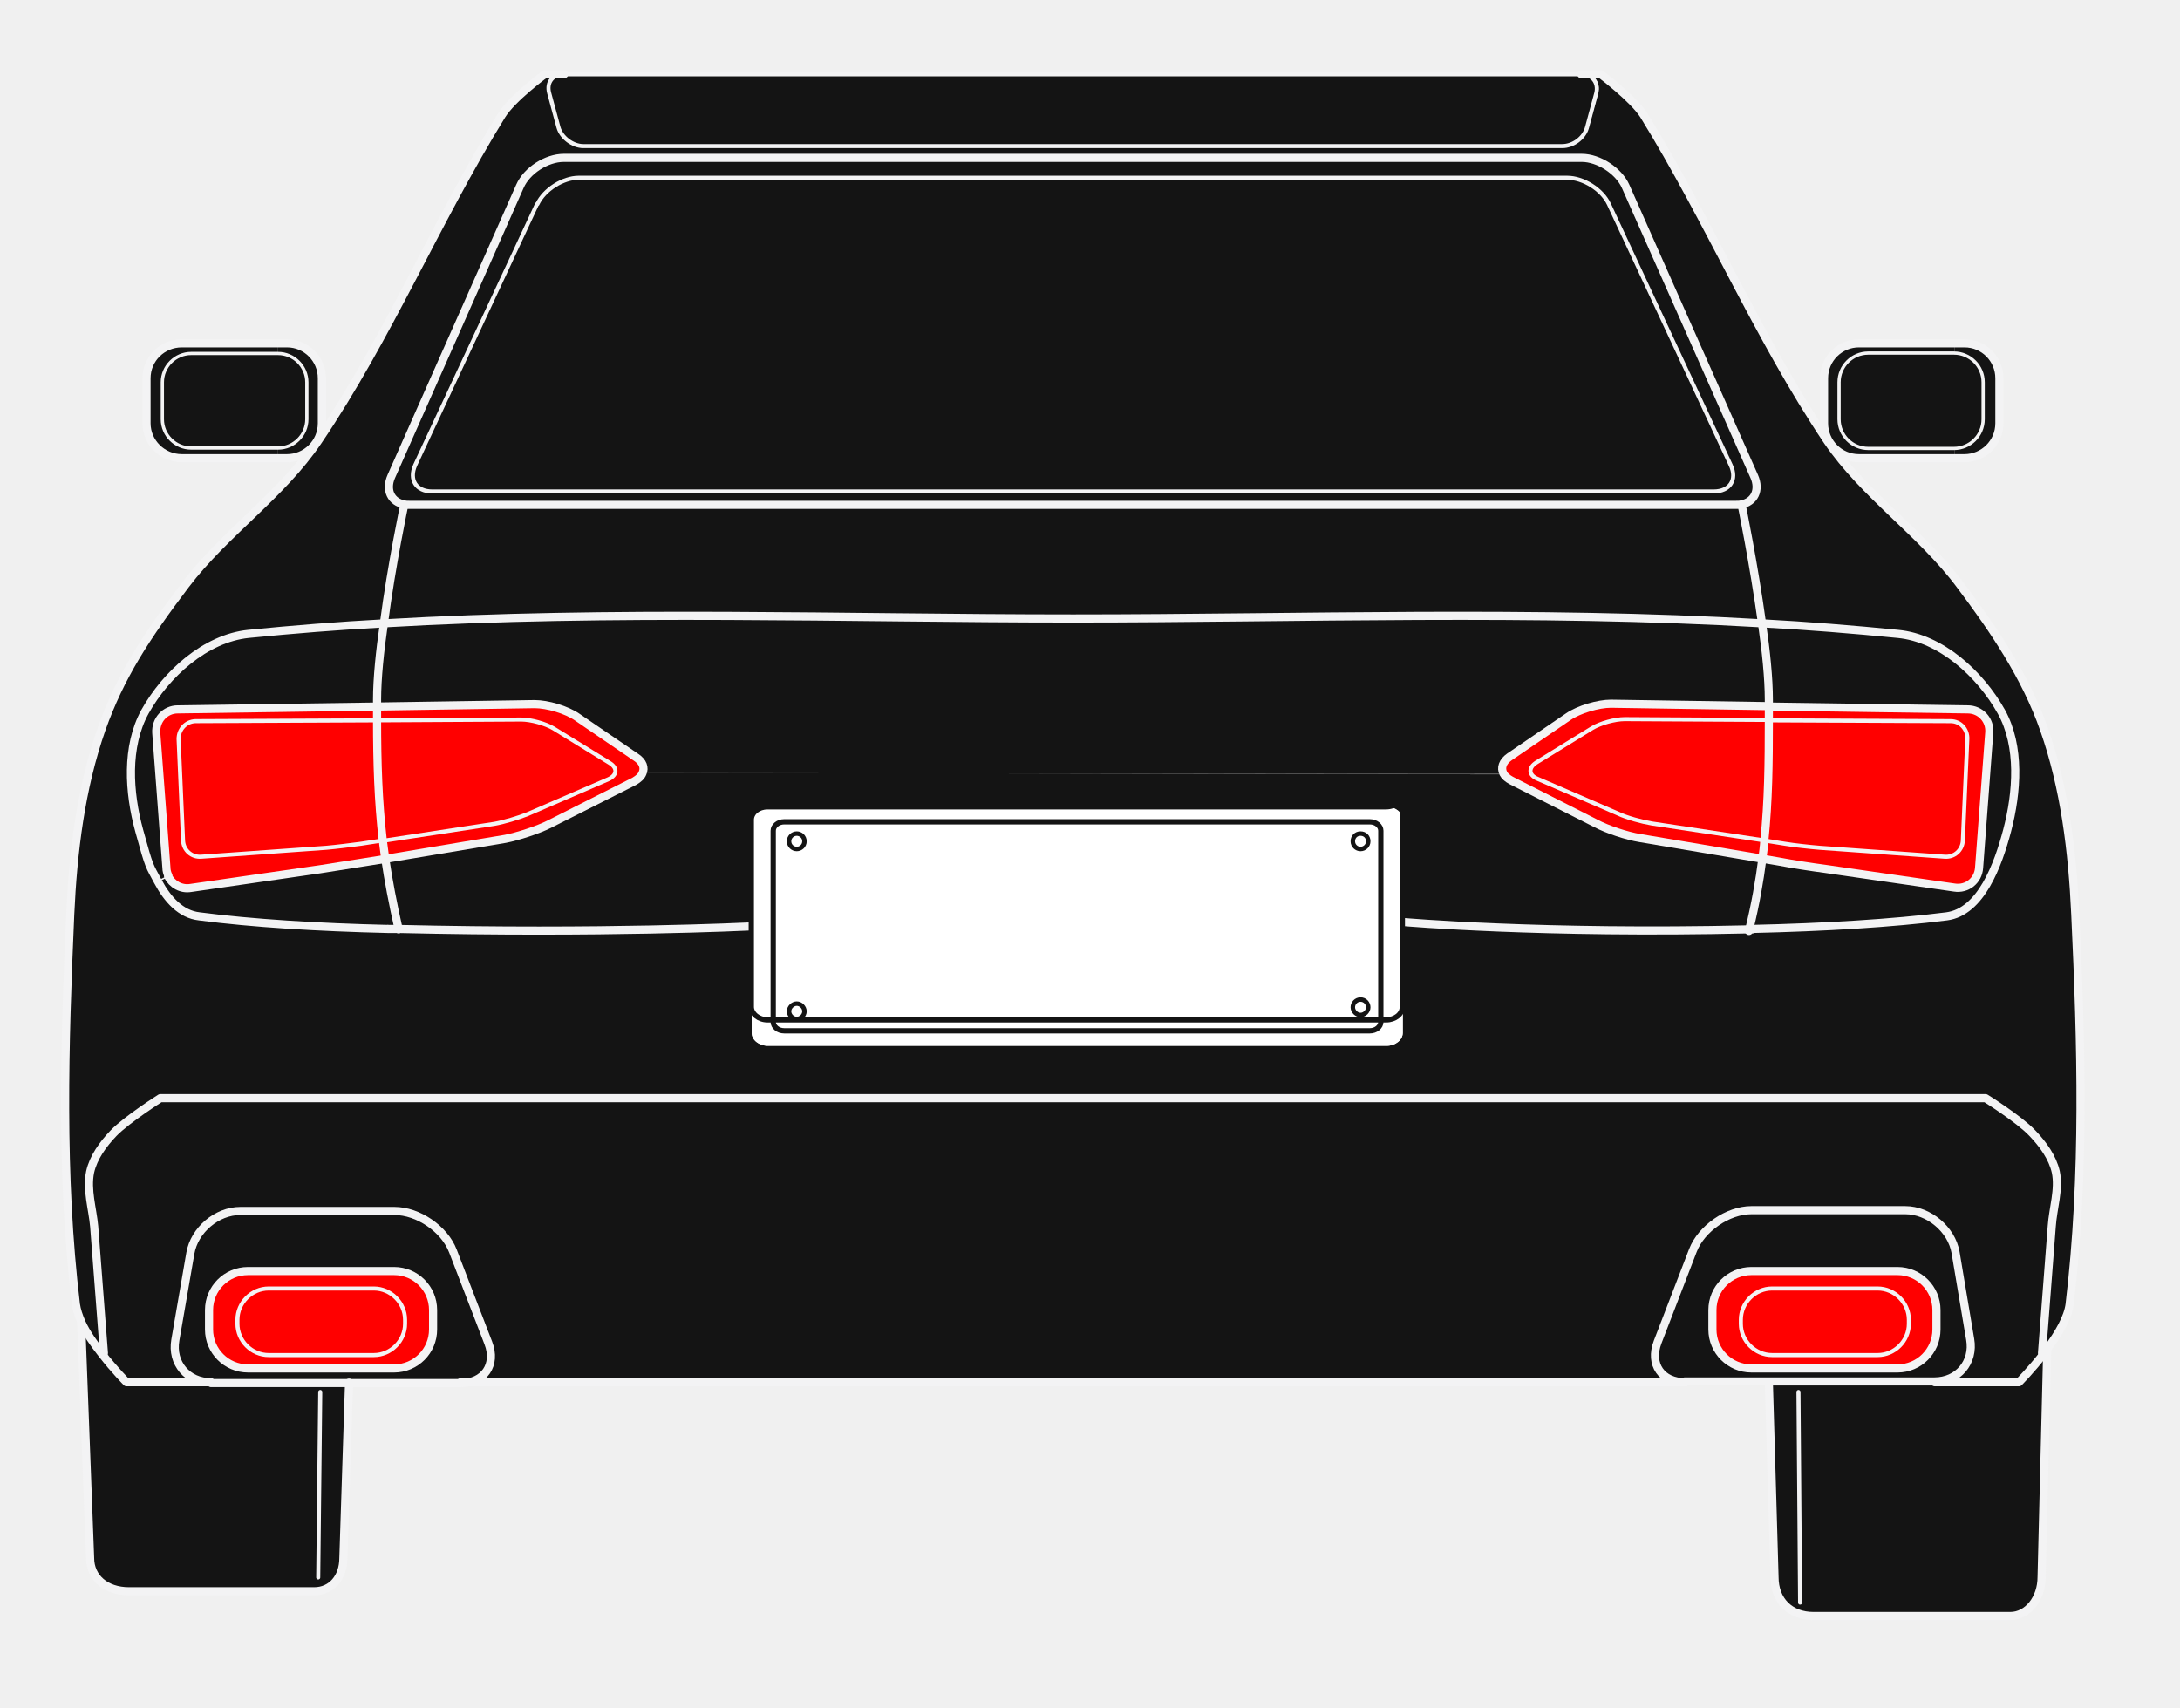
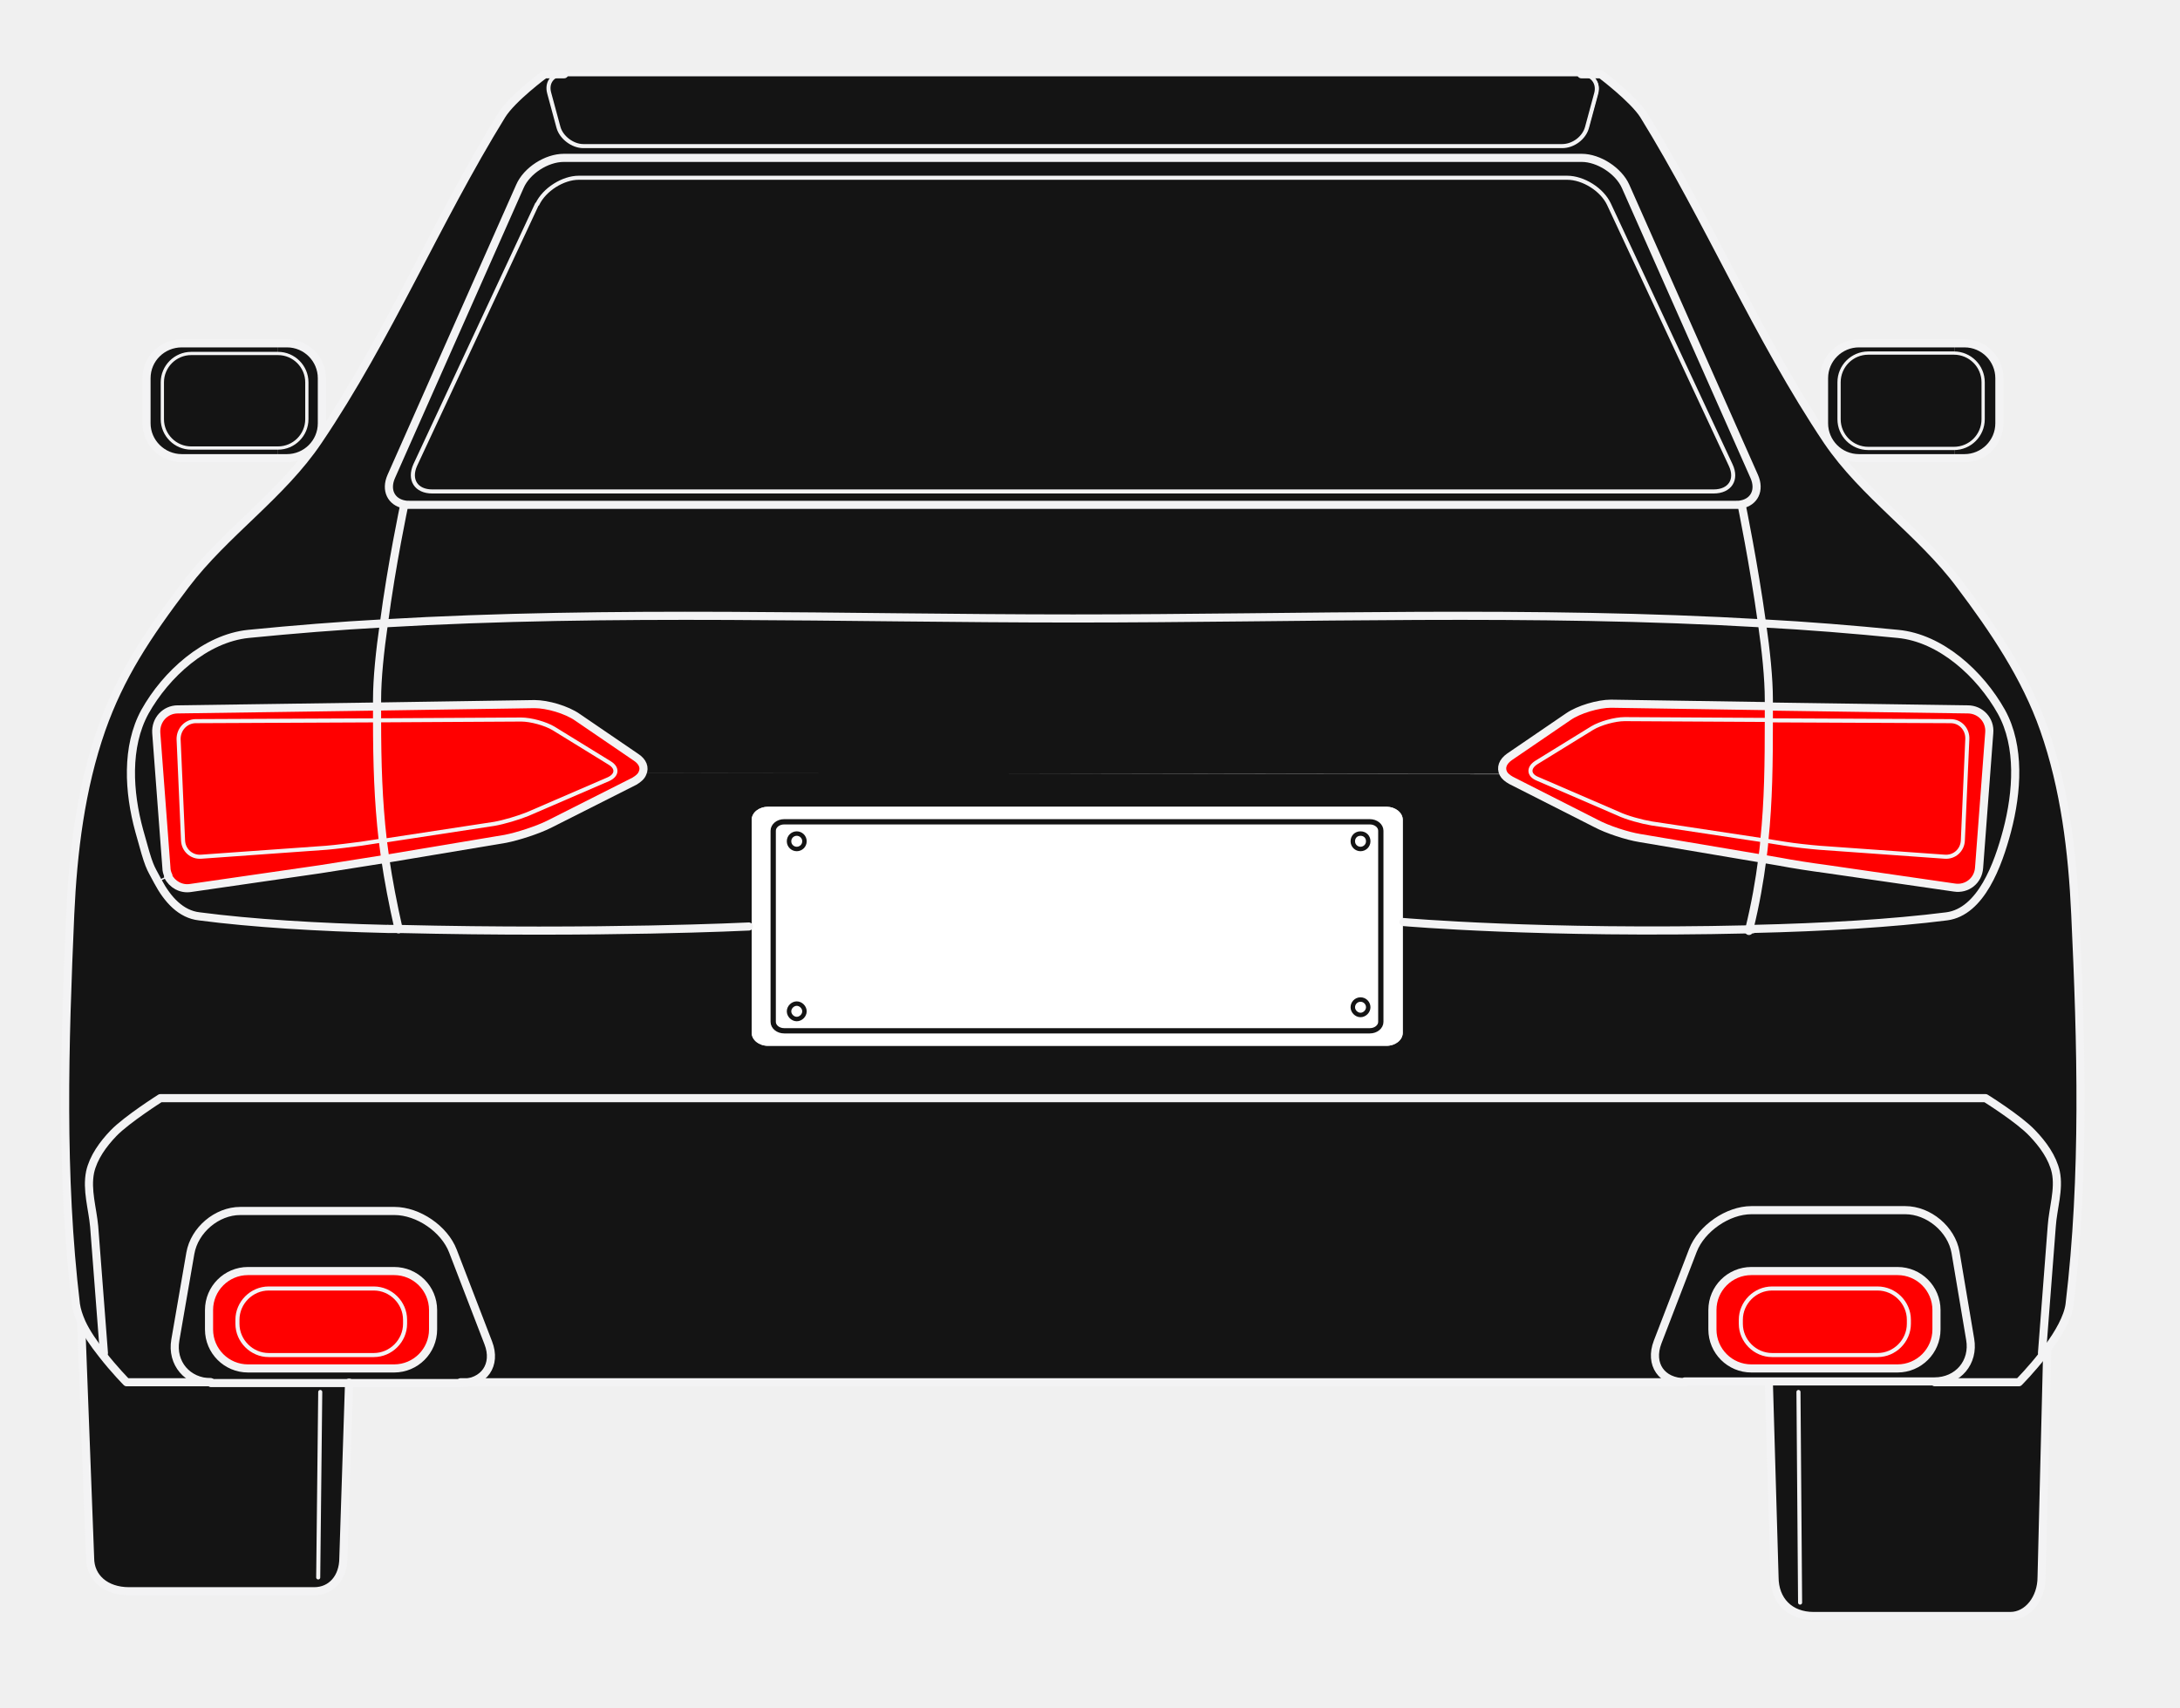
<svg xmlns="http://www.w3.org/2000/svg" id="Layer_1" version="1.1" viewBox="0 0 537.1 420.8">
  <defs>
    <style>
      .st0 {
        stroke-width: .8px;
      }

      .st0, .st1, .st2, .st3, .st4 {
        fill: none;
        stroke-linecap: round;
        stroke-linejoin: round;
      }

      .st0, .st3, .st4 {
        stroke: #f3f3f4;
      }

      .st1 {
        stroke-width: 1.3px;
      }

      .st1, .st2 {
        stroke: #141414;
      }

      .st2 {
        stroke-width: 1.1px;
      }

      .st5 {
        fill: #141414;
      }

      .st6 {
        fill: #fff;
      }

      .st7 {
        fill: red;
      }

      .st3 {
        stroke-width: 2px;
      }
    </style>
  </defs>
  <g>
    <path class="st5" d="M504.5,332.1c-.4.5-.8,1-1.1,1.5l-.3-.2s1.6-20.8,2.4-31.2c.3-4.5,1.9-9.1,1-13.4-.8-3.6-3.2-6.9-5.8-9.6-3.3-3.5-11.5-8.6-11.5-8.6H39.5s-8.2,5.2-11.5,8.6c-2.6,2.7-5,6-5.8,9.6-.9,4.4.6,9,1,13.4.8,10.4,2.4,31.2,2.4,31.2l-.3.2c-1.9-2.4-3.7-5.1-5-7.7-.8-1.6-1.3-3.1-1.4-4.5-3.8-31.8-2.8-64.1-1.4-96.1.7-15.4,2.6-31.1,7.7-45.6,4.5-12.9,12.4-24.6,20.7-35.6s23.7-22.2,32.7-35.5c17.1-25.5,29-54.1,45.2-80.2,2.6-4.1,10.6-10.1,10.6-10.1h4.8c-2.6,0-4.2,2.1-3.5,4.6l2.3,8.5c.7,2.6,3.4,4.6,6.1,4.6h241.2c2.6,0,5.4-2.1,6.1-4.6l2.3-8.5c.7-2.6-.9-4.6-3.6-4.6h4.8s8,5.9,10.6,10.1c16.1,26.1,28,54.8,45.2,80.2,9,13.4,23,22.7,32.7,35.5,8.2,11,16.1,22.6,20.7,35.6,5.1,14.6,7,30.2,7.7,45.6,1.4,32,2.4,64.3-1.4,96.1-.4,3.2-2.7,7.2-5.3,10.7ZM431,229c.3,0,.5,0,.8,0,17.6-.4,34.4-1.4,47.8-3.1,8.5-1.1,12.7-12.8,14.9-21.1,2.5-9.5,3.3-20.8-1.4-29.3-5.2-9.3-14.9-18.2-25.5-19.2-11.1-1.1-22.2-2-33.4-2.6-2-14.5-5-29.1-5-29.1h0c3.2-.8,4.7-3.6,3.2-7l-31.7-71.5c-1.7-3.9-6.6-7-10.8-7h-250.8c-4.2,0-9.1,3.2-10.8,7l-31.7,71.5c-1.5,3.4,0,6.3,3.2,6.9h0c0,.1-3.1,14.8-5,29.2-11.2.6-22.3,1.5-33.4,2.6-10.6,1.1-20.3,9.9-25.5,19.2-4.7,8.6-4,19.8-1.4,29.3s2.5,8.5,4.6,12.5c2.4,4.5,5.7,8.1,10.2,8.6,13,1.7,29.3,2.7,46.4,3.1.8,0,1.7,0,2.5,0,50.2,1.2,86.4-.6,86.4-.6h.6v26.1c0,1.8,1.8,3.2,4,3.2h152.4c2.2,0,4-1.5,4-3.2v-27.3h.3s34,3,85.2,1.8Z" />
    <path class="st5" d="M506.5,288.7c.9,4.4-.6,9-1,13.4-.8,10.4-2.4,31.2-2.4,31.2l.3.2c-3.1,4-6.1,7-6.1,7h-20.7c5.8,0,9.8-4.7,8.8-10.4l-3.6-21.4c-1-5.7-6.5-10.4-12.4-10.4h-37.9c-5.8,0-12.3,4.4-14.4,9.9l-8.7,22.6c-2.1,5.4.9,9.9,6.8,9.9H113.5c5.8,0,8.9-4.4,6.8-9.9l-8.7-22.6c-2.1-5.4-8.6-9.9-14.4-9.9h-38c-5.8,0-11.4,4.7-12.3,10.4l-3.7,21.4c-1,5.7,3,10.4,8.8,10.4h-20.7s-3-3-6.1-7l.3-.2s-1.6-20.8-2.4-31.2c-.3-4.5-1.9-9.1-1-13.4.8-3.6,3.2-6.9,5.8-9.6,3.3-3.5,11.5-8.6,11.5-8.6h449.7s8.2,5.2,11.5,8.6c2.6,2.7,5,6,5.8,9.6Z" />
    <path class="st5" d="M504.5,332.1l-1.4,56.5c0,5.3-3.4,9.6-7.7,9.6h-48.5c-5.8,0-9.6-3.9-9.6-9.6l-1.4-48h61.5s3-3,6.1-7c.4-.5.8-1,1.1-1.5Z" />
    <path class="st5" d="M493,175.4c4.8,8.6,4,19.8,1.4,29.3-2.2,8.3-6.3,20-14.9,21.1-13.3,1.7-30.1,2.7-47.8,3.1-.3,0-.5,0-.8,0,1.5-6.1,2.5-11.8,3.2-17.3l4.1.7c3.1.5,8.2,1.3,11.4,1.8l31.8,4.6c3.1.4,5.9-1.8,6.1-4.9l2.5-33.2c.2-3.2-2.2-5.8-5.3-5.8l-49-.7v-1.6c0-5.2-.7-12.1-1.7-18.9,11.1.6,22.3,1.5,33.4,2.6,10.6,1.1,20.3,9.9,25.5,19.2Z" />
    <path class="st5" d="M492.5,93.2v11.1c0,4.8-3.9,8.6-8.6,8.6h-2.4v-2.4c4,0,7.2-3.2,7.2-7.2v-9.1c0-4-3.2-7.2-7.2-7.2v-2.4h2.4c4.8,0,8.6,3.9,8.6,8.6Z" />
    <path class="st7" d="M484.9,174.8c3.2,0,5.6,2.7,5.3,5.8l-2.5,33.2c-.2,3.2-3,5.4-6.1,4.9l-31.8-4.6c-3.1-.4-8.3-1.2-11.4-1.8l-4.1-.7c.2-1.5.4-3,.5-4.6l5,.8c2.4.3,6.2.8,8.6,1l30.8,2.2c2.4.2,4.4-1.6,4.5-4l1.1-25c.1-2.4-1.8-4.3-4.1-4.4l-44.7-.2c0-1.1,0-2.3,0-3.4l49,.7Z" />
    <rect class="st5" x="453.1" y="87" width="35.5" height="23.5" rx="7.2" ry="7.2" />
    <path class="st5" d="M485.5,330.2c1,5.7-3,10.4-8.8,10.4h-61.5c-5.8,0-8.9-4.4-6.8-9.9l8.7-22.6c2.1-5.4,8.6-9.9,14.4-9.9h37.9c5.8,0,11.4,4.7,12.4,10.4l3.6,21.4ZM477.2,327.7v-4.8c0-5.3-4.3-9.6-9.6-9.6h-36c-5.3,0-9.6,4.3-9.6,9.6v4.8c0,5.3,4.3,9.6,9.6,9.6h36c5.3,0,9.6-4.3,9.6-9.6Z" />
    <path class="st7" d="M480.5,177.7c2.4,0,4.2,2,4.1,4.4l-1.1,25c-.1,2.4-2.1,4.2-4.5,4l-30.8-2.2c-2.4-.2-6.2-.6-8.6-1l-5-.8c1-9.6,1.1-19,1.1-29.6l44.7.2Z" />
    <path class="st5" d="M481.5,110.5v2.4h-23.5c-4.8,0-8.6-3.9-8.6-8.6v-11.1c0-4.8,3.9-8.6,8.6-8.6h23.5v2.4h-21.1c-4,0-7.2,3.2-7.2,7.2v9.1c0,4,3.2,7.2,7.2,7.2h21.1Z" />
    <path class="st7" d="M477.2,322.8v4.8c0,5.3-4.3,9.6-9.6,9.6h-36c-5.3,0-9.6-4.3-9.6-9.6v-4.8c0-5.3,4.3-9.6,9.6-9.6h36c5.3,0,9.6,4.3,9.6,9.6ZM470.2,326.2v-1c0-4.2-3.5-7.7-7.7-7.7h-26c-4.2,0-7.7,3.5-7.7,7.7v1c0,4.2,3.5,7.7,7.7,7.7h26c4.2,0,7.7-3.5,7.7-7.7Z" />
    <path class="st7" d="M470.2,325.2v1c0,4.2-3.5,7.7-7.7,7.7h-26c-4.2,0-7.7-3.5-7.7-7.7v-1c0-4.2,3.5-7.7,7.7-7.7h26c4.2,0,7.7,3.5,7.7,7.7Z" />
    <path class="st7" d="M435.9,177.5c0,10.6-.1,20-1.1,29.6l-27.8-4.2c-2.4-.4-6.1-1.4-8.2-2.4l-19.9-8.6c-2.2-.9-2.3-2.7-.3-4l13.8-8.5c2-1.2,5.6-2.2,8-2.2l35.6.2Z" />
    <path class="st7" d="M435.8,174.1c0,1.1,0,2.3,0,3.4l-35.6-.2c-2.4,0-6,1-8,2.2l-13.8,8.5c-2,1.2-1.9,3,.3,4l19.9,8.6c2.2.9,5.9,2,8.2,2.4l27.8,4.2c-.2,1.5-.3,3-.5,4.6l-30.2-5.1c-3.1-.5-8-2.1-10.8-3.6l-20.9-10.6c-.9-.5-1.6-1.1-1.9-1.7-.7-1.4-.2-2.9,1.5-4.1l14.5-9.9c2.6-1.8,7.4-3.2,10.5-3.2l38.9.6Z" />
    <path class="st5" d="M435.8,172.5v1.6l-38.9-.6c-3.2,0-7.9,1.4-10.5,3.2l-14.5,9.9c-1.8,1.2-2.3,2.8-1.5,4.1h-.5c0,.1-211.4-.2-211.4-.2h0c.6-1.3,0-2.8-1.6-3.9l-14.5-9.9c-2.6-1.8-7.4-3.2-10.5-3.2l-38.9.6c0-.5,0-1.1,0-1.6,0-5.2.7-12.1,1.7-18.9,56.4-3.3,113.2-1.2,169.8-1.2s113.4-2.1,169.8,1.2c.9,6.9,1.6,13.7,1.7,18.9Z" />
    <path class="st5" d="M404.1,206.6l30.2,5.1c-.7,5.5-1.8,11.2-3.2,17.3-51.1,1.2-85.2-1.8-85.2-1.8h-.3v-25.2c0-1.8-1.8-3.2-4-3.2h-152.4c-2.2,0-4,1.5-4,3.2v26.4h-.6s-36.2,1.8-86.4.6c-1.5-6.1-2.6-11.8-3.3-17.4l29.9-5c3.1-.5,8-2.1,10.8-3.6l21-10.6c1-.5,1.7-1.2,2-2h0s211.4.4,211.4.4h.5c.4.5,1,1.1,1.9,1.6l20.9,10.6c2.8,1.4,7.7,3,10.8,3.6Z" />
    <path class="st5" d="M429.1,124.4s3.1,14.6,5,29.1c-56.5-3.3-113.2-1.2-169.8-1.2s-113.4-2.1-169.8,1.2c2-14.5,5-29.1,5-29.1h0c.4,0,.9,0,1.4,0h326.7c.5,0,1,0,1.4-.1h0Z" />
    <path class="st5" d="M432.3,117.4c1.5,3.4,0,6.3-3.2,6.9-.4.1-.9.1-1.4.1H101c-.5,0-1,0-1.4-.1-3.2-.6-4.7-3.5-3.2-6.9l31.7-71.5c1.7-3.9,6.6-7,10.8-7h250.8c4.2,0,9.1,3.2,10.8,7l31.7,71.5ZM422.2,121.1c4,0,5.8-2.9,4.2-6.5l-30-64.3c-1.7-3.6-6.3-6.5-10.3-6.5h-243.5c-4,0-8.6,2.9-10.2,6.5l-30,64.3c-1.7,3.6.2,6.5,4.2,6.5h315.7Z" />
    <path class="st5" d="M426.4,114.5c1.7,3.6-.2,6.5-4.2,6.5H106.5c-4,0-5.8-2.9-4.2-6.5l30-64.3c1.7-3.6,6.3-6.5,10.2-6.5h243.5c4,0,8.6,2.9,10.3,6.5l30,64.3Z" />
    <path class="st5" d="M389.7,18.3c2.6,0,4.2,2.1,3.6,4.6l-2.3,8.5c-.7,2.6-3.4,4.6-6.1,4.6h-241.2c-2.6,0-5.4-2.1-6.1-4.6l-2.3-8.5c-.7-2.6.9-4.6,3.5-4.6h250.8Z" />
    <path class="st6" d="M345.6,227.2v27.3c0,1.8-1.8,3.2-4,3.2h-152.4c-2.2,0-4-1.5-4-3.2v-52.5c0-1.8,1.8-3.2,4-3.2h152.4c2.2,0,4,1.5,4,3.2v25.2ZM340.2,251.8v-47.1c0-1.2-1.2-2.2-2.7-2.2h-144.3c-1.5,0-2.7,1-2.7,2.2v47.1c0,1.2,1.2,2.2,2.7,2.2h144.3c1.5,0,2.7-1,2.7-2.2Z" />
    <path class="st6" d="M340.2,204.7v47.1c0,1.2-1.2,2.2-2.7,2.2h-144.3c-1.5,0-2.7-1-2.7-2.2v-47.1c0-1.2,1.2-2.2,2.7-2.2h144.3c1.5,0,2.7,1,2.7,2.2ZM337.1,207.3c0-1.1-.9-1.9-1.9-1.9s-1.9.8-1.9,1.9.8,1.9,1.9,1.9,1.9-.8,1.9-1.9ZM337.1,248.2c0-1-.9-1.9-1.9-1.9s-1.9.9-1.9,1.9.8,1.9,1.9,1.9,1.9-.9,1.9-1.9ZM198.2,207.3c0-1.1-.9-1.9-1.9-1.9s-1.9.8-1.9,1.9.9,1.9,1.9,1.9,1.9-.8,1.9-1.9ZM198.2,249.2c0-1-.9-1.9-1.9-1.9s-1.9.9-1.9,1.9.9,1.9,1.9,1.9,1.9-.9,1.9-1.9Z" />
    <path class="st6" d="M335.2,205.5c1,0,1.9.8,1.9,1.9s-.9,1.9-1.9,1.9-1.9-.8-1.9-1.9.8-1.9,1.9-1.9Z" />
    <path class="st6" d="M335.2,246.3c1,0,1.9.9,1.9,1.9s-.9,1.9-1.9,1.9-1.9-.9-1.9-1.9.8-1.9,1.9-1.9Z" />
    <path class="st6" d="M196.3,205.5c1,0,1.9.8,1.9,1.9s-.9,1.9-1.9,1.9-1.9-.8-1.9-1.9.9-1.9,1.9-1.9Z" />
    <path class="st6" d="M196.3,247.3c1,0,1.9.9,1.9,1.9s-.9,1.9-1.9,1.9-1.9-.9-1.9-1.9.9-1.9,1.9-1.9Z" />
    <path class="st7" d="M156.8,186.5c1.7,1.1,2.2,2.6,1.6,3.9-.3.8-1,1.4-2,2l-21,10.6c-2.8,1.4-7.7,3-10.8,3.6l-29.9,5c-.2-1.5-.4-3-.6-4.5l27.5-4.2c2.4-.4,6.1-1.4,8.2-2.4l19.9-8.6c2.2-.9,2.3-2.7.3-4l-13.8-8.5c-2-1.2-5.6-2.2-8-2.2l-35.6.2c0-1.1,0-2.3,0-3.4l38.9-.6c3.2,0,7.9,1.4,10.5,3.2l14.5,9.9Z" />
    <path class="st7" d="M150.2,188c2,1.2,1.9,3-.3,4l-19.9,8.6c-2.2.9-5.9,2-8.2,2.4l-27.5,4.2c-1.1-9.6-1.3-18.9-1.4-29.6l35.6-.2c2.4,0,6,1,8,2.2l13.8,8.5Z" />
    <path class="st5" d="M120.3,330.8c2.1,5.4-1,9.9-6.8,9.9h-61.5c-5.8,0-9.8-4.7-8.8-10.4l3.7-21.4c1-5.7,6.5-10.4,12.3-10.4h38c5.8,0,12.3,4.4,14.4,9.9l8.7,22.6ZM106.8,327.7v-4.8c0-5.3-4.3-9.6-9.6-9.6h-36c-5.3,0-9.6,4.3-9.6,9.6v4.8c0,5.3,4.3,9.6,9.6,9.6h36c5.3,0,9.6-4.3,9.6-9.6Z" />
    <path class="st7" d="M106.8,322.8v4.8c0,5.3-4.3,9.6-9.6,9.6h-36c-5.3,0-9.6-4.3-9.6-9.6v-4.8c0-5.3,4.3-9.6,9.6-9.6h36c5.3,0,9.6,4.3,9.6,9.6ZM99.8,326.2v-1c0-4.2-3.5-7.7-7.7-7.7h-25.9c-4.2,0-7.7,3.5-7.7,7.7v1c0,4.2,3.5,7.7,7.7,7.7h25.9c4.2,0,7.7-3.5,7.7-7.7Z" />
    <path class="st7" d="M99.8,325.2v1c0,4.2-3.5,7.7-7.7,7.7h-25.9c-4.2,0-7.7-3.5-7.7-7.7v-1c0-4.2,3.5-7.7,7.7-7.7h25.9c4.2,0,7.7,3.5,7.7,7.7Z" />
    <path class="st5" d="M98.1,229c-.8,0-1.7,0-2.5,0-17.2-.4-33.5-1.4-46.4-3.1-4.5-.6-7.8-4.2-10.2-8.6l2.7-1.3c1,2,3.2,3.3,5.6,2.9l31.8-4.6c3.1-.4,8.3-1.2,11.4-1.8l4.4-.7c.8,5.5,1.9,11.2,3.3,17.4Z" />
    <path class="st7" d="M94.7,211.6l-4.4.7c-3.1.5-8.3,1.3-11.4,1.8l-31.8,4.6c-2.4.4-4.6-.9-5.6-2.9-.3-.6-.5-1.3-.5-2l-2.5-33.2c-.2-3.2,2.2-5.8,5.3-5.8l49-.7c0,1.1,0,2.3,0,3.4l-44.7.2c-2.4,0-4.2,2-4.1,4.4l1.1,25c.1,2.4,2.1,4.2,4.5,4l30.8-2.2c2.4-.2,6.2-.6,8.6-1l5.2-.8c.2,1.5.4,3,.6,4.5Z" />
    <path class="st7" d="M94.2,207.1l-5.2.8c-2.3.3-6.2.8-8.6,1l-30.8,2.2c-2.4.2-4.4-1.6-4.5-4l-1.1-25c0-2.4,1.8-4.3,4.1-4.4l44.7-.2c0,10.7.3,20,1.4,29.6Z" />
    <path class="st5" d="M94.5,153.5c-1,6.9-1.7,13.7-1.7,18.9,0,.5,0,1.1,0,1.6l-49,.7c-3.2,0-5.6,2.7-5.3,5.8l2.5,33.2c0,.7.2,1.4.5,2l-2.7,1.3c-2.1-3.9-3.6-8.6-4.6-12.5-2.5-9.5-3.3-20.8,1.4-29.3,5.2-9.3,14.9-18.2,25.5-19.2,11.1-1.1,22.2-2,33.4-2.6Z" />
    <path class="st5" d="M86.1,340.6l-1.4,43.2c0,4.8-2.9,8.2-7.2,8.2H31.8c-5.8,0-9.6-3.4-9.6-8.2l-2.2-57.8h.3c1.2,2.5,3.1,5.2,5,7.6,3.1,4,6.1,7,6.1,7h54.8Z" />
    <path class="st5" d="M79.4,93.2v11.1c0,4.8-3.9,8.6-8.6,8.6h-2.3v-2.5c3.9,0,7.1-3.2,7.1-7.1v-9.1c0-3.9-3.2-7.1-7.1-7.1v-2.5h2.3c4.8,0,8.6,3.9,8.6,8.6Z" />
    <path class="st5" d="M75.6,94.2v9.1c0,3.9-3.2,7.1-7.1,7.1h-21.4c-3.9,0-7.1-3.2-7.1-7.1v-9.1c0-3.9,3.2-7.1,7.1-7.1h21.4c3.9,0,7.1,3.2,7.1,7.1Z" />
    <path class="st5" d="M68.5,110.4v2.5h-23.7c-4.8,0-8.7-3.9-8.7-8.6v-11.1c0-4.8,3.9-8.6,8.7-8.6h23.7v2.5h-21.4c-3.9,0-7.1,3.2-7.1,7.1v9.1c0,3.9,3.2,7.1,7.1,7.1h21.4Z" />
  </g>
  <g>
    <path class="st3" d="M476.7,340.6h20.7s3-3,6.1-7c.4-.5.8-1,1.1-1.5,2.6-3.5,4.9-7.5,5.3-10.7,3.8-31.8,2.9-64.1,1.4-96.1-.7-15.4-2.6-31.1-7.7-45.6-4.5-12.9-12.4-24.6-20.7-35.6-9.6-12.9-23.7-22.2-32.7-35.5-17.1-25.5-29.1-54.1-45.2-80.2-2.6-4.1-10.6-10.1-10.6-10.1h-4.8" />
    <line class="st3" x1="113.5" y1="340.6" x2="415.2" y2="340.6" />
    <path class="st3" d="M139,18.3h-4.8s-8,5.9-10.6,10.1c-16.1,26.1-28,54.8-45.2,80.2-9,13.4-23,22.7-32.7,35.5s-16.1,22.6-20.7,35.6c-5.1,14.6-7,30.2-7.7,45.6-1.4,32-2.4,64.3,1.4,96.1.2,1.4.7,2.9,1.4,4.5,1.2,2.6,3.1,5.3,5,7.7,3.1,4,6.1,7,6.1,7h20.7" />
    <path class="st4" d="M389.7,18.3c2.6,0,4.2,2.1,3.6,4.6l-2.3,8.5c-.7,2.6-3.4,4.6-6.1,4.6h-241.2c-2.6,0-5.4-2.1-6.1-4.6l-2.3-8.5c-.7-2.6.9-4.6,3.5-4.6h250.8Z" />
    <path class="st4" d="M132.4,50.3c1.7-3.6,6.3-6.5,10.2-6.5h243.5c4,0,8.6,2.9,10.3,6.5l30,64.3c1.7,3.6-.2,6.5-4.2,6.5H106.5c-4,0-5.8-2.9-4.2-6.5l30-64.3Z" />
    <path class="st3" d="M99.6,124.4s-3.1,14.6-5,29.1c-1,6.9-1.7,13.7-1.7,18.9,0,.5,0,1.1,0,1.6,0,1.1,0,2.3,0,3.4,0,10.7.3,20,1.4,29.6.2,1.5.4,3,.6,4.5.8,5.5,1.9,11.2,3.3,17.4,0,0,0,0,0,.1" />
    <path class="st3" d="M430.9,229.4c0-.2,0-.3.1-.5,1.5-6.1,2.5-11.8,3.2-17.3.2-1.5.4-3,.5-4.6,1-9.6,1.1-19,1.1-29.6,0-1.1,0-2.3,0-3.4v-1.6c0-5.2-.7-12.1-1.7-18.9-2-14.5-5-29.1-5-29.1" />
    <path class="st3" d="M41.5,215.8c-.3-.6-.5-1.3-.5-2l-2.5-33.2c-.2-3.2,2.2-5.8,5.3-5.8l49-.7,38.9-.6c3.2,0,7.9,1.4,10.5,3.2l14.5,9.9c1.7,1.1,2.2,2.6,1.6,3.9-.3.8-1,1.4-2,2l-21,10.6c-2.8,1.4-7.7,3-10.8,3.6l-29.9,5-4.4.7c-3.1.5-8.3,1.3-11.4,1.8l-31.8,4.6c-2.4.4-4.6-.9-5.6-2.9Z" />
    <path class="st3" d="M435.8,174.1l49,.7c3.2,0,5.6,2.7,5.3,5.8l-2.5,33.2c-.2,3.2-3,5.4-6.1,4.9l-31.8-4.6c-3.1-.4-8.3-1.2-11.4-1.8l-4.1-.7-30.2-5.1c-3.1-.5-8-2.1-10.8-3.6l-20.9-10.6c-.9-.5-1.6-1.1-1.9-1.7-.7-1.4-.2-2.9,1.5-4.1l14.5-9.9c2.6-1.8,7.4-3.2,10.5-3.2l38.9.6Z" />
    <path class="st3" d="M95.6,228.9c.8,0,1.7,0,2.5,0,50.2,1.2,86.4-.6,86.4-.6" />
    <path class="st3" d="M431.8,228.9c17.6-.4,34.4-1.4,47.8-3.1,8.5-1.1,12.7-12.8,14.9-21.1,2.5-9.5,3.3-20.8-1.4-29.3-5.2-9.3-14.9-18.2-25.5-19.2-11.1-1.1-22.2-2-33.4-2.6-56.5-3.3-113.2-1.2-169.8-1.2s-113.4-2.1-169.8,1.2c-11.2.6-22.3,1.5-33.4,2.6-10.6,1.1-20.3,9.9-25.5,19.2-4.7,8.6-4,19.8-1.4,29.3s2.5,8.5,4.6,12.5c2.4,4.5,5.7,8.1,10.2,8.6,13,1.7,29.3,2.7,46.4,3.1" />
    <path class="st3" d="M345.8,227.2s34,3,85.2,1.8c.3,0,.5,0,.8,0" />
-     <path class="st1" d="M185.1,228.4v-26.4c0-1.8,1.8-3.2,4-3.2h152.4c2.2,0,4-1.5,4-3.2v52.5c0,1.8-1.8,3.2-4,3.2h-152.4c-2.2,0-4-1.5-4-3.2v-26.1Z" />
    <path class="st3" d="M51.5,322.8c0-5.3,4.3-9.6,9.6-9.6h36c5.3,0,9.6,4.3,9.6,9.6v4.8c0,5.3-4.3,9.6-9.6,9.6h-36c-5.3,0-9.6-4.3-9.6-9.6v-4.8Z" />
    <path class="st3" d="M421.9,322.8c0-5.3,4.3-9.6,9.6-9.6h36c5.3,0,9.6,4.3,9.6,9.6v4.8c0,5.3-4.3,9.6-9.6,9.6h-36c-5.3,0-9.6-4.3-9.6-9.6v-4.8Z" />
    <path class="st3" d="M68.5,112.9h-23.7c-4.8,0-8.7-3.9-8.7-8.6v-11.1c0-4.8,3.9-8.6,8.7-8.6h25.9c4.8,0,8.6,3.9,8.6,8.6v11.1c0,4.8-3.9,8.6-8.6,8.6h-2.3Z" />
    <path class="st0" d="M68.5,110.4h-21.4c-3.9,0-7.1-3.2-7.1-7.1v-9.1c0-3.9,3.2-7.1,7.1-7.1h21.4c3.9,0,7.1,3.2,7.1,7.1v9.1c0,3.9-3.2,7.1-7.1,7.1Z" />
    <path class="st3" d="M481.5,112.9h-23.5c-4.8,0-8.6-3.9-8.6-8.6v-11.1c0-4.8,3.9-8.6,8.6-8.6h26c4.8,0,8.6,3.9,8.6,8.6v11.1c0,4.8-3.9,8.6-8.6,8.6h-2.4Z" />
    <rect class="st0" x="453.1" y="87" width="35.5" height="23.5" rx="7.2" ry="7.2" />
    <path class="st3" d="M20,326.1l2.2,57.8c0,4.8,3.8,8.2,9.6,8.2h45.6c4.3,0,7.2-3.4,7.2-8.2l1.4-43.2" />
    <path class="st3" d="M435.8,340.6l1.4,48c0,5.8,3.8,9.6,9.6,9.6h48.5c4.3,0,7.7-4.3,7.7-9.6l1.4-56.5v-.2" />
    <path class="st3" d="M99.6,124.3c-3.2-.6-4.7-3.5-3.2-6.9l31.7-71.5c1.7-3.9,6.6-7,10.8-7h250.8c4.2,0,9.1,3.2,10.8,7l31.7,71.5c1.5,3.4,0,6.3-3.2,6.9-.4.1-.9.1-1.4.1H101c-.5,0-1,0-1.4-.1Z" />
    <path class="st4" d="M94.2,207.1l-5.2.8c-2.3.3-6.2.8-8.6,1l-30.8,2.2c-2.4.2-4.4-1.6-4.5-4l-1.1-25c0-2.4,1.8-4.3,4.1-4.4l44.7-.2,35.6-.2c2.4,0,6,1,8,2.2l13.8,8.5c2,1.2,1.9,3-.3,4l-19.9,8.6c-2.2.9-5.9,2-8.2,2.4l-27.5,4.2Z" />
    <path class="st4" d="M435.9,177.5l44.7.2c2.4,0,4.2,2,4.1,4.4l-1.1,25c-.1,2.4-2.1,4.2-4.5,4l-30.8-2.2c-2.4-.2-6.2-.6-8.6-1l-5-.8-27.8-4.2c-2.4-.4-6.1-1.4-8.2-2.4l-19.9-8.6c-2.2-.9-2.3-2.7-.3-4l13.8-8.5c2-1.2,5.6-2.2,8-2.2l35.6.2Z" />
    <path class="st1" d="M190.5,204.7c0-1.2,1.2-2.2,2.7-2.2h144.3c1.5,0,2.7,1,2.7,2.2v47.1c0,1.2-1.2,2.2-2.7,2.2h-144.3c-1.5,0-2.7-1-2.7-2.2v-47.1Z" />
    <path class="st2" d="M194.4,207.3c0-1.1.9-1.9,1.9-1.9s1.9.8,1.9,1.9-.9,1.9-1.9,1.9-1.9-.8-1.9-1.9Z" />
    <path class="st2" d="M333.3,207.3c0-1.1.8-1.9,1.9-1.9s1.9.8,1.9,1.9-.9,1.9-1.9,1.9-1.9-.8-1.9-1.9Z" />
    <path class="st2" d="M194.4,249.2c0-1,.9-1.9,1.9-1.9s1.9.9,1.9,1.9-.9,1.9-1.9,1.9-1.9-.9-1.9-1.9Z" />
    <path class="st2" d="M333.3,248.2c0-1,.8-1.9,1.9-1.9s1.9.9,1.9,1.9-.9,1.9-1.9,1.9-1.9-.9-1.9-1.9Z" />
    <path class="st3" d="M52,340.6c-5.8,0-9.8-4.7-8.8-10.4l3.7-21.4c1-5.7,6.5-10.4,12.3-10.4h38c5.8,0,12.3,4.4,14.4,9.9l8.7,22.6c2.1,5.4-1,9.9-6.8,9.9h-61.5Z" />
    <path class="st3" d="M415.2,340.6c-5.8,0-8.9-4.4-6.8-9.9l8.7-22.6c2.1-5.4,8.6-9.9,14.4-9.9h37.9c5.8,0,11.4,4.7,12.4,10.4l3.6,21.4c1,5.7-3,10.4-8.8,10.4h-61.5Z" />
    <path class="st4" d="M58.5,325.2c0-4.2,3.5-7.7,7.7-7.7h25.9c4.2,0,7.7,3.5,7.7,7.7v1c0,4.2-3.5,7.7-7.7,7.7h-25.9c-4.2,0-7.7-3.5-7.7-7.7v-1Z" />
    <path class="st4" d="M428.9,325.2c0-4.2,3.5-7.7,7.7-7.7h26c4.2,0,7.7,3.5,7.7,7.7v1c0,4.2-3.5,7.7-7.7,7.7h-26c-4.2,0-7.7-3.5-7.7-7.7v-1Z" />
    <path class="st3" d="M503.1,333.4s1.6-20.8,2.4-31.2c.3-4.5,1.9-9.1,1-13.4-.8-3.6-3.2-6.9-5.8-9.6-3.3-3.5-11.5-8.6-11.5-8.6H39.5s-8.2,5.2-11.5,8.6c-2.6,2.7-5,6-5.8,9.6-.9,4.4.6,9,1,13.4.8,10.4,2.4,31.2,2.4,31.2" />
    <line class="st4" x1="78.9" y1="343" x2="78.4" y2="388.7" />
    <line class="st4" x1="443.1" y1="343" x2="443.5" y2="394.9" />
  </g>
</svg>
